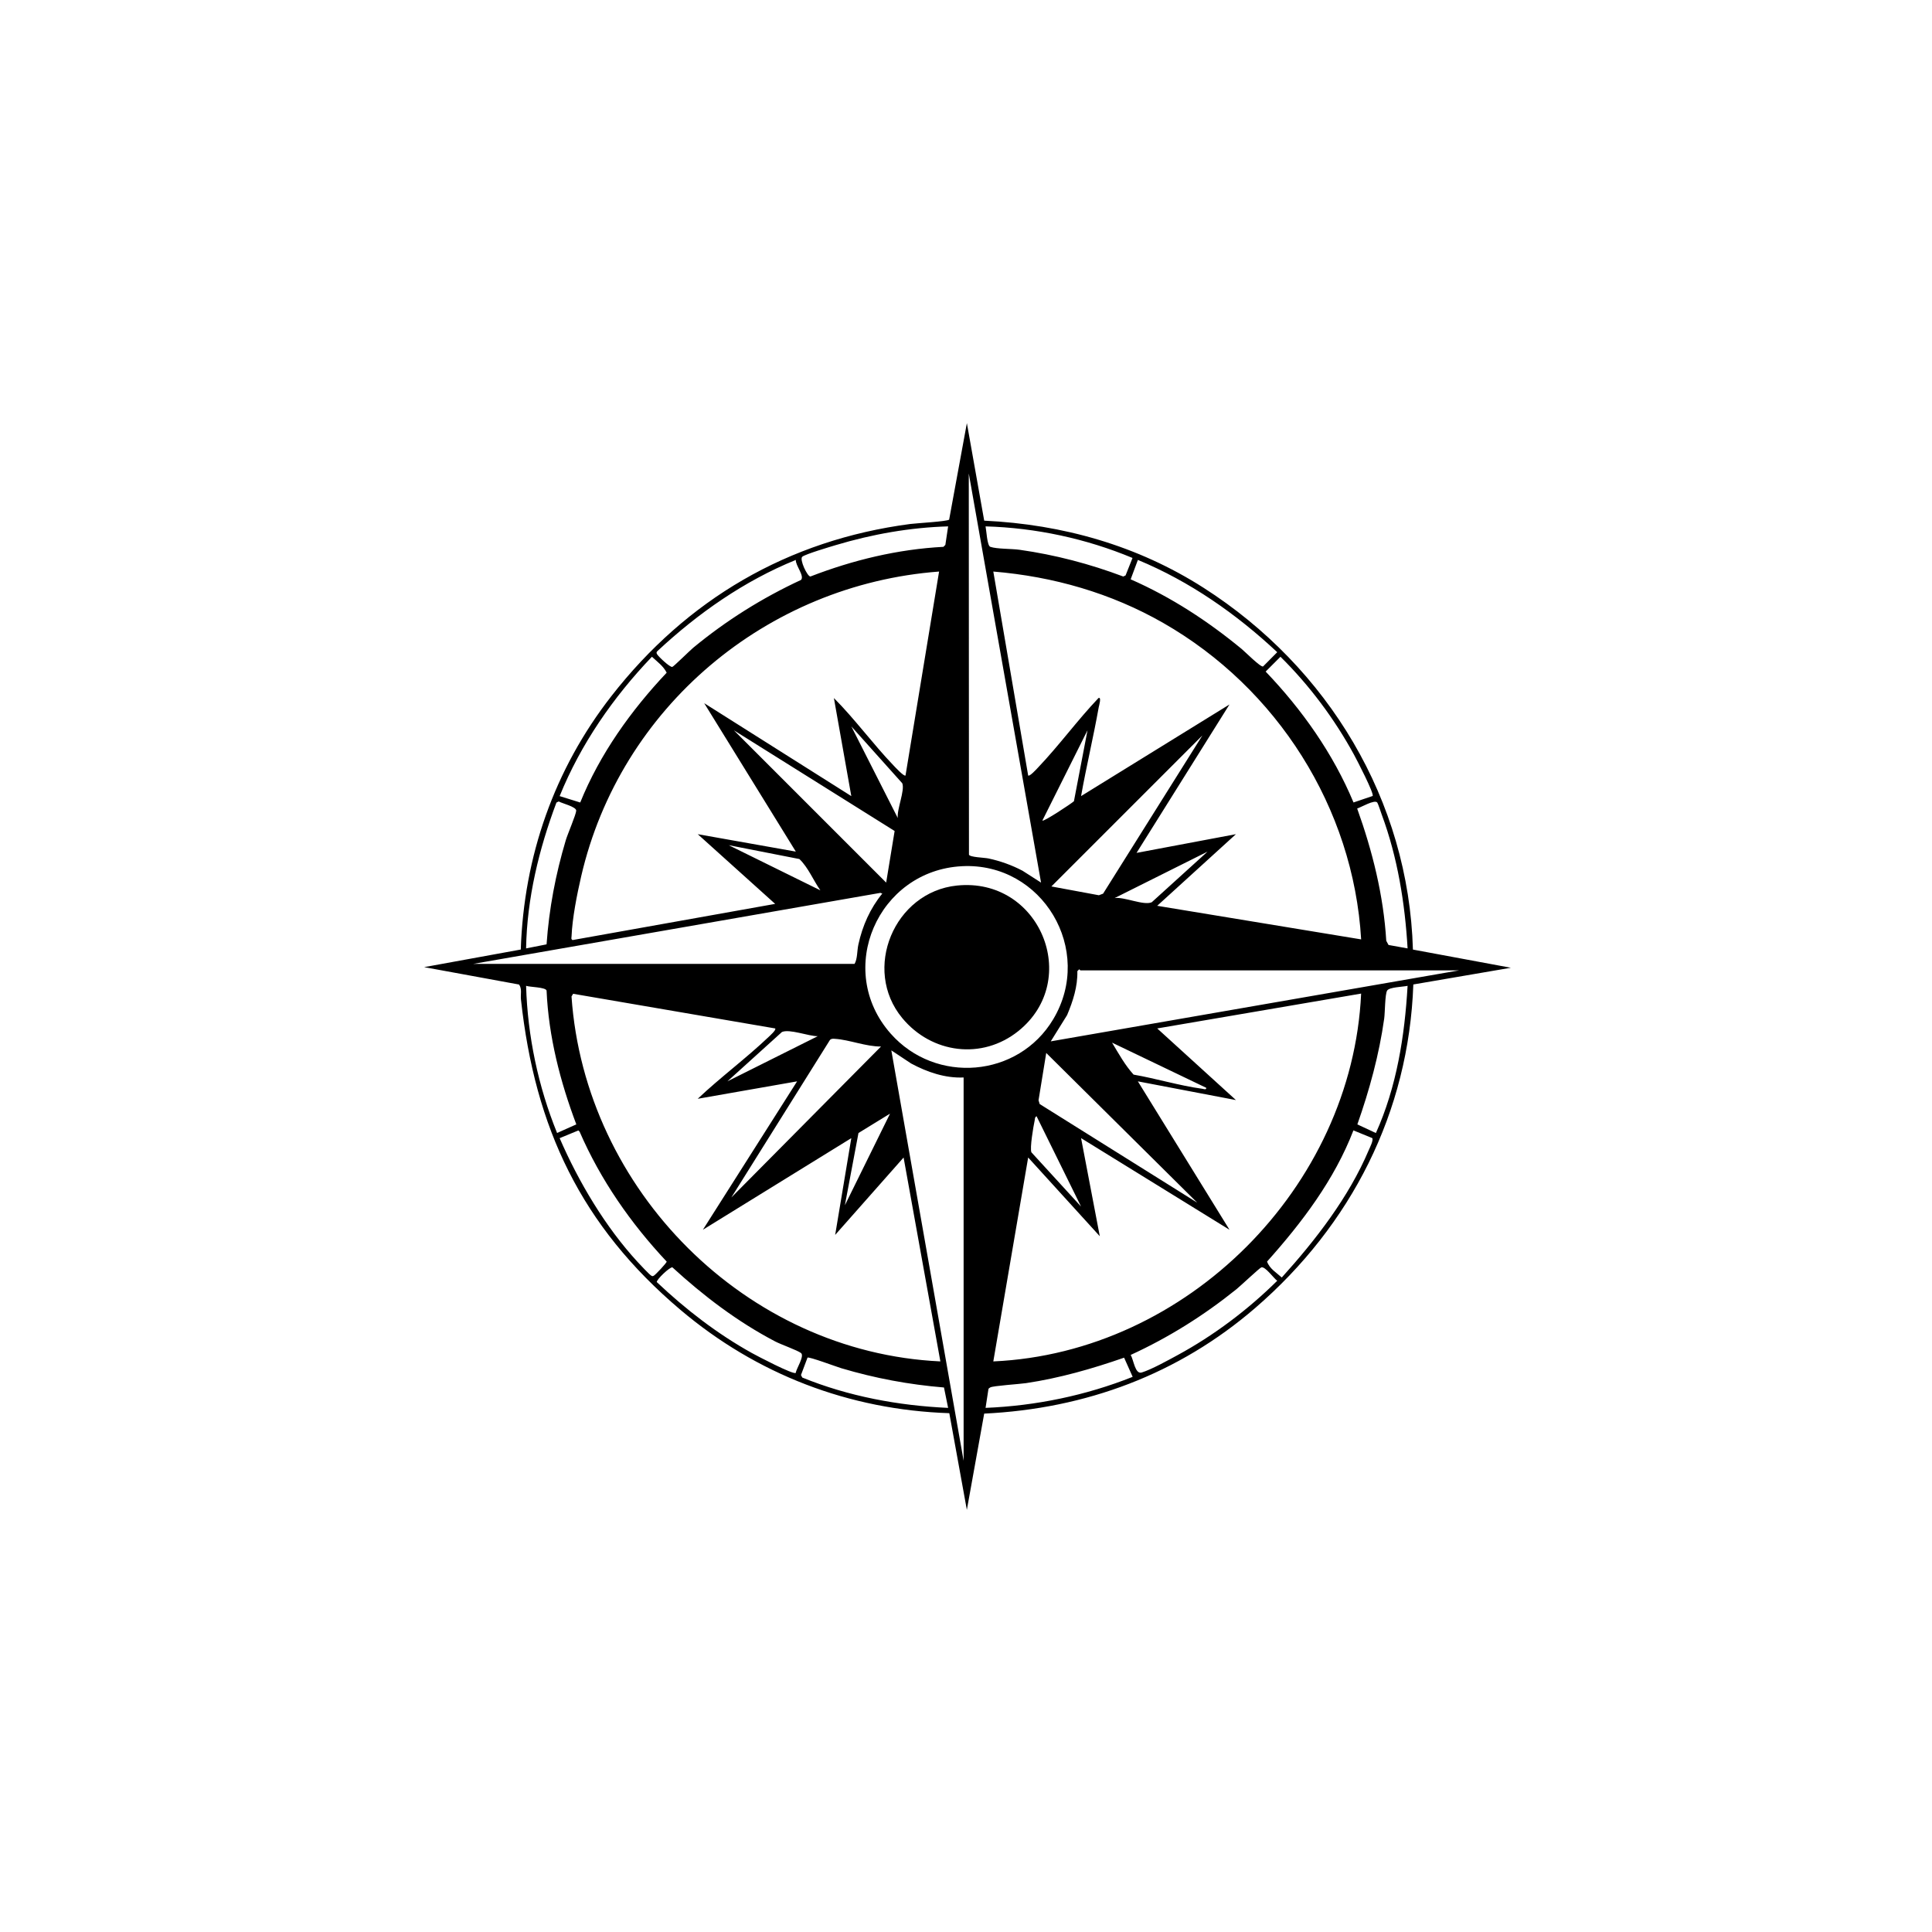
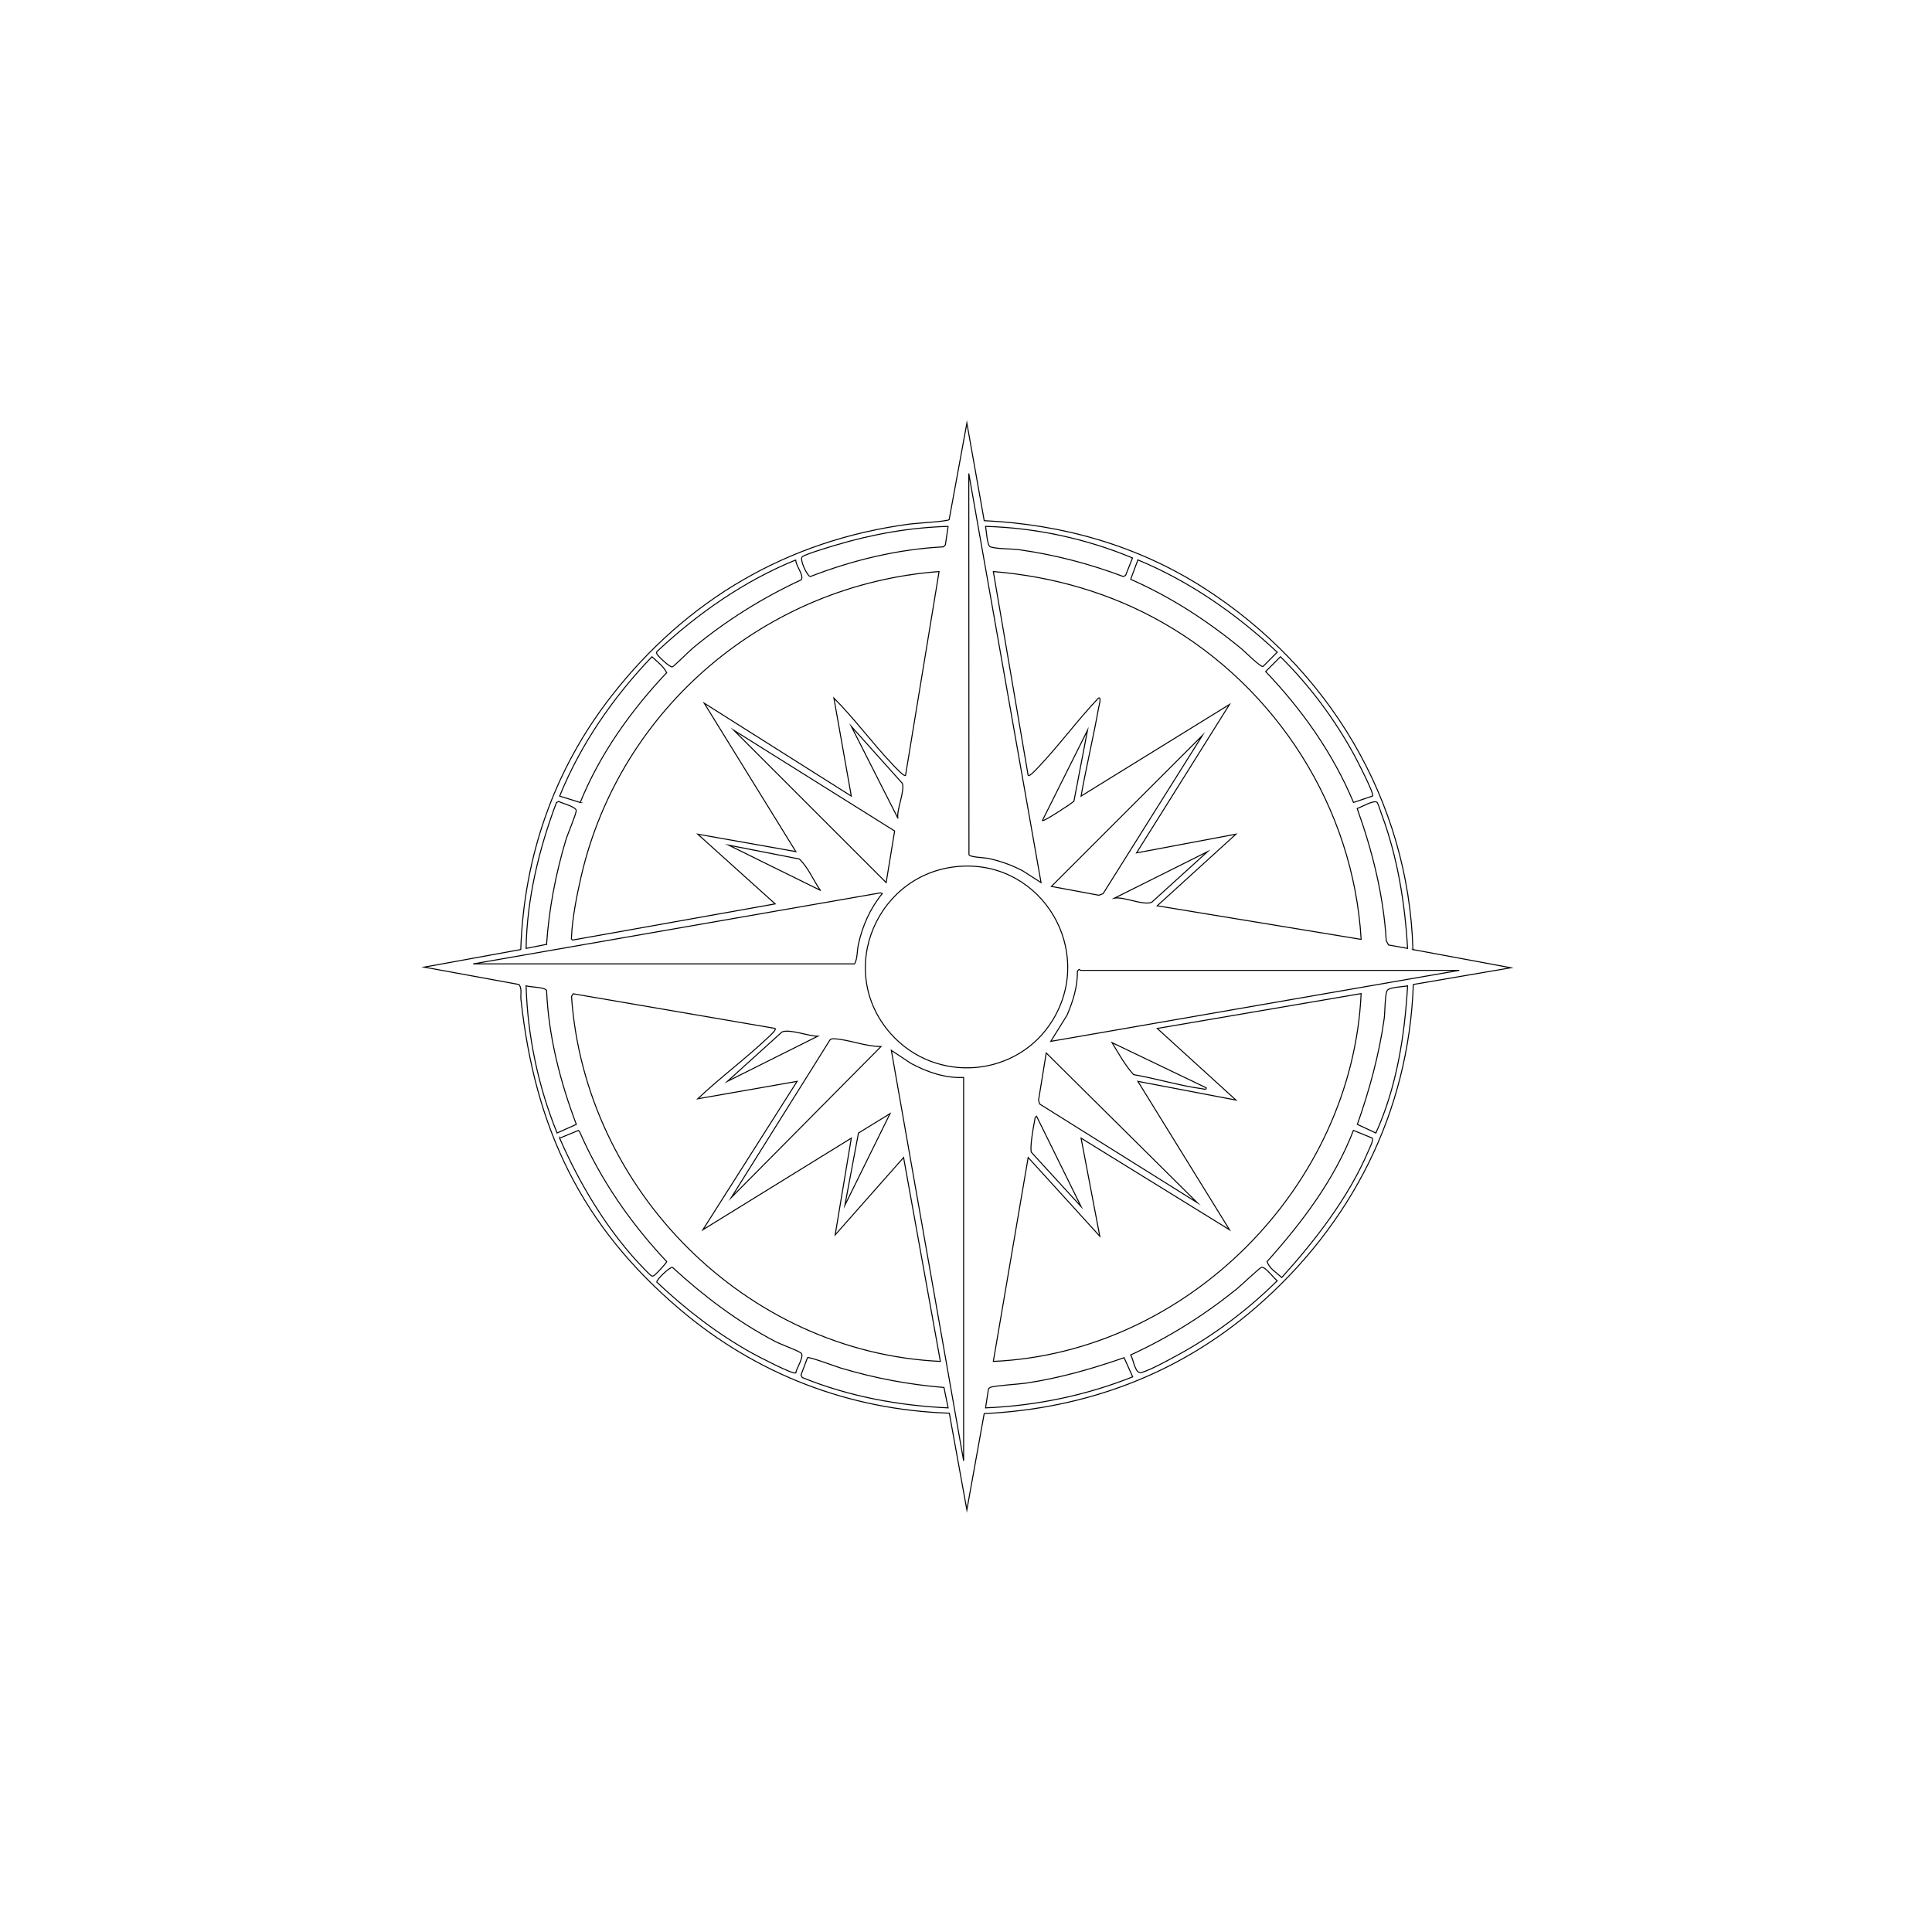
<svg xmlns="http://www.w3.org/2000/svg" id="Layer_1" version="1.1" viewBox="0 0 1920 1920">
  <defs>
+     <style>
+       .st0 {
+         stroke: #000;
+         stroke-miterlimit: 10;
+       }
+ 
+       .st0, .st1 {
+         fill: none;
+       }
+     </style>
  </defs>
-   <path class="st0" d="M1404.13,943.67l97.34,18.08-96.92,16.6c-4.5,127.13-61.77,239.18-157.01,321.41-76.34,65.9-168.48,100.19-269.46,105.07l-17.23,95.66-17.44-96.08c-99.69-3.31-191.52-38.64-267.27-102.77-98.54-83.42-144.53-180.5-158.43-308.45-.53-4.92,1.28-10.4-1.89-14.78l-94.32-17.28,96.04-17.49c3.06-92.59,33.29-179.05,90.01-251.81,74.99-96.21,175.42-155.1,297.06-171.1,5.87-.77,36.85-2.5,38.64-4.33l17.62-95.91,17.23,96.94c78,3.69,152.28,24.69,218.02,66.72,123.68,79.08,203.74,211.07,208.03,359.54ZM1034.58,877.1l-71.81-406.59.17,378.84c.86,2.62,15.04,2.87,19.32,3.77,11.7,2.46,23.39,6.66,33.95,12.23l18.37,11.76ZM942.24,523.11c-37.76,1.08-75.48,7.78-111.58,18.59-5.92,1.77-29.96,8.9-33.34,11.55-3.12,2.45,5.04,19.84,8.07,19.67,42.16-16.32,86.84-27.12,132.19-29.48l1.91-1.94,2.75-18.4ZM979.44,523.11c.85,3.93,1.52,19.22,4.69,20.31,6.63,2.28,21.07,1.81,29.12,2.95,35.28,4.98,69.81,14.04,103.05,26.57l2.28-1.09,6.9-17.36c-46-19.2-96.08-29.96-146.04-31.38ZM790.88,556.45c-51.2,20.8-97.07,52.87-137.31,90.39-1.24,1.11-1.41,1.74-.64,3.23,1.14,2.2,12.84,13.32,15.21,12.7,1.37-.36,17.54-16.37,20.81-19.07,32.62-26.97,68.65-49.55,107.09-67.37,3.74-3.94-5.65-14.57-5.16-19.89ZM1130.81,556.45l-7.17,19.27c40.24,17.68,76.55,41.38,110.37,69.26,3.22,2.65,18.87,18.4,21.22,17.33l14.06-14.16c-40.57-38.02-86.91-70.36-138.48-91.71ZM933.25,568c-171.44,12.88-316.93,135.26-355.69,302.93-4.14,17.91-8.85,41.6-9.57,59.8-.06,1.44-.69,2.39.99,3.5l201.36-35.96-76.93-69.27,97.47,17.31-91.05-147.49,146.19,92.35-17.31-97.47c20.93,21.02,38.52,45.31,58.99,66.71,1.38,1.44,10.86,11.78,12.2,10.24l33.35-202.64ZM1352.69,933.55c-7.66-130.83-83.64-249.81-196.67-314.47-51.86-29.67-109.22-46.15-168.88-51.08l34.63,202.64c1.28,1.52,8.44-6.42,9.63-7.67,21.06-22.07,39.23-47.14,60.28-69.27,3.26-1.44.45,7.86.21,9.2-5.25,29.5-12.29,58.76-17.54,88.26l147.48-91.06-92.34,147.49,98.75-18.59-78.23,71.18,202.66,33.37ZM576.62,797.52c19.41-48,50.41-91.39,85.92-129.01-3.37-6.7-9.37-10.86-14.66-15.84-38.43,40.16-70.77,86.82-91.71,138.49l20.46,6.36ZM1364.12,791.04c1.69-2.35-15.73-35.91-18.47-40.94-19.34-35.52-44.36-69.05-73.14-97.43l-14.73,14.73c36.21,37.82,67.12,81.57,87.33,130.08l19.01-6.44ZM892.21,812.98c-1.08-8.67,7.29-27.57,4.45-34.58l-50.6-56.49,46.16,91.07ZM880.66,877.11l8.41-51.28-159.75-100.06,151.34,151.34ZM1035.87,815.53c1.43,1.17,28.16-16.45,31.39-19.26l13.49-70.51-44.88,89.77ZM1044.85,880.94l47.2,8.75,4.19-1.58,98.67-157.22-150.05,150.05ZM543.17,938.5c2.45-35.3,8.98-69.58,19.07-103.42,1.83-6.13,10.19-25.52,10.4-29.42s-14.15-7.28-17.38-9.18l-2.28,1.09c-17.37,46.18-29.31,95.35-30.16,144.94l20.34-4.02ZM1398.85,942.52c-2.61-44.86-9.98-90.58-25.62-132.77-.87-2.36-3.72-11.16-4.51-12.17-2.61-3.34-16.13,4.73-19.98,5.92,15.17,42.32,26.2,86.29,28.91,131.44l2.25,4.16,18.95,3.42ZM815.26,884.79c-7.07-10.01-11.99-22.65-20.84-31.09l-70.22-13.77,91.06,44.87ZM1200.05,846.34l-92.35,46.15c9.74-1.41,28.76,7.68,36.87,4.17l55.48-50.32ZM956.08,860.82c-83.7,4.19-126.84,103.12-70.94,166.37,44.73,50.61,126.8,43.87,161.52-14.23,41.17-68.89-10.79-156.14-90.59-152.15ZM470.23,957.91h379.02c2.96-5.03,2.41-12.93,3.8-19.28,4.09-18.69,11.69-35.83,23.77-50.63l-1.93-.67-404.65,70.58ZM1450.16,964.33h-376.45c-.32,0-.76-1.03-1.28-.99l-1.77,1.78c.38,15.3-4.37,29.83-10.19,43.68l-16.24,26.09,405.94-70.56ZM553.62,1125.94l19.12-8.54c-16.02-42.44-27.56-87.24-29.56-133.03-1.15-3.38-16.41-3.34-20.35-4.65,1.45,49.8,12.05,100.13,30.79,146.21ZM1398.85,979.72c-4.61,1.03-18.13,1.23-20.32,4.69s-2.1,21.96-2.93,27.86c-5.04,35.96-14.71,71.14-26.67,105.14l18.41,8.59c20.64-45.72,28.62-96.35,31.51-146.28ZM770.36,1022.05l-200.78-34.44-1.61,2.67c13.2,192.25,173.33,353.64,366.56,362.67l-36.55-202.62-68,76.92,16.04-96.18-147.5,91.05,93.63-147.48-98.76,17.32c22.63-21.41,48.02-40.09,70.56-61.56,1.12-1.07,7.84-7.03,6.39-8.35ZM1352.68,987.41l-202.64,34.64,78.23,71.19-97.47-18.6,91.06,147.48-147.5-91.05,18.6,97.47-71.18-78.23-34.64,202.65c192.28-8.6,356.65-173.3,365.54-365.54ZM812.69,1029.75c-8.98.13-27.98-7.47-35.59-4.17l-54.19,49.04,89.78-44.87ZM875.54,1040.01c-14.86.16-31.42-6.72-45.73-7.63-1.86-.12-3.54-.36-5.01,1.12l-98.02,156.57,148.77-150.06ZM1198.76,1081.06l-93.62-44.9c6.54,10.85,12.92,22.51,21.42,31.79,22.33,3.84,45.77,11.04,68.07,14.03,1.39.19,4.42,1.42,4.13-.92ZM957.63,1070.78c-18.33.83-36.24-5.33-52.17-13.89l-19.66-13.03,71.83,407.86v-380.94ZM1189.79,1195.19l-150.06-148.77-7.64,47.01,1.11,3.74,156.59,98.02ZM884.52,1106.71l-31.38,19.27-13.5,71.78,44.88-91.05ZM1074.34,1199.05l-44.23-89.78c-1.94,1.19-1.54,2.75-1.92,4.5-1.22,5.65-4.93,27.33-3.19,31.39l49.34,53.89ZM556.17,1131.09c18.82,43.41,45.38,88.2,77.58,123.13,2.17,2.35,11.76,12.63,13.5,13.53,1.23.63,1.31.63,2.54,0,1.5-.77,12.95-12.81,12.74-14.01-35.6-37.89-65.75-81.19-86.51-129.06l-1.24-1.26-18.61,7.68ZM1345.01,1123.37c-18.86,49.01-51.07,91.55-85.82,130.37,2.56,7.2,9.33,10.98,14.62,15.83,33.69-37.28,66.66-79.85,86.4-126.5,1.07-2.54,4.97-10,3.49-12.06l-18.68-7.64ZM790.76,1364.4c.56-4.15,8.99-16.87,5.27-19.77-3.52-2.74-19.74-8.41-25.69-11.52-37.34-19.54-71.14-45.24-102.12-73.64-2.61-.45-15.74,12.05-15.53,14.63,28.54,27.01,60.08,51.4,94.57,70.55,5.37,2.98,40.92,21.62,43.51,19.75ZM1253.54,1259.47c-1.59.42-20.99,18.68-24.66,21.64-32.45,26.13-67.31,48.02-105.24,65.42,3.03,4.93,4.31,19.5,11.02,17.43,9.68-2.98,26.06-12.08,35.47-17.18,36.06-19.56,70.06-45.15,99.16-73.97-3.49-2.45-11.84-14.36-15.75-13.33ZM938.12,1378.87c-34.94-2.89-68.51-9.17-102.04-19.15-4.63-1.38-32.24-11.69-33.58-10.53l-6.5,17.31,1.31,2.49c45.89,18.68,95.46,27.91,144.92,30.15l-4.11-20.26ZM1125.64,1368.29l-8.52-19.05c-31.65,11.02-64.08,20.31-97.49,25.31-6.18.93-32.93,2.63-35.5,4.26-.84.53-1.69.83-1.88,1.97l-2.81,18.35c49.94-2.04,99.82-12.37,146.2-30.84Z" />
-   <path class="st0" d="M950.95,880.05c82.44-8.5,124.31,93.72,61.16,144.53-36.14,29.08-86.28,22.38-115.42-12.78-40.16-48.45-8.1-125.32,54.26-131.75Z" />
+   <path class="st0" d="M1404.13,943.67l97.34,18.08-96.92,16.6c-4.5,127.13-61.77,239.18-157.01,321.41-76.34,65.9-168.48,100.19-269.46,105.07l-17.23,95.66-17.44-96.08c-99.69-3.31-191.52-38.64-267.27-102.77-98.54-83.42-144.53-180.5-158.43-308.45-.53-4.92,1.28-10.4-1.89-14.78l-94.32-17.28,96.04-17.49c3.06-92.59,33.29-179.05,90.01-251.81,74.99-96.21,175.42-155.1,297.06-171.1,5.87-.77,36.85-2.5,38.64-4.33l17.62-95.91,17.23,96.94c78,3.69,152.28,24.69,218.02,66.72,123.68,79.08,203.74,211.07,208.03,359.54Z" />
+   <path class="st0" d="M1034.58,877.1l-71.81-406.59.17,378.84c.86,2.62,15.04,2.87,19.32,3.77,11.7,2.46,23.39,6.66,33.95,12.23l18.37,11.76Z" />
+   <path class="st0" d="M942.24,523.11c-37.76,1.08-75.48,7.78-111.58,18.59-5.92,1.77-29.96,8.9-33.34,11.55-3.12,2.45,5.04,19.84,8.07,19.67,42.16-16.32,86.84-27.12,132.19-29.48l1.91-1.94,2.75-18.4Z" />
+   <path class="st0" d="M979.44,523.11c.85,3.93,1.52,19.22,4.69,20.31,6.63,2.28,21.07,1.81,29.12,2.95,35.28,4.98,69.81,14.04,103.05,26.57l2.28-1.09,6.9-17.36c-46-19.2-96.08-29.96-146.04-31.38Z" />
+   <path class="st0" d="M790.88,556.45c-51.2,20.8-97.07,52.87-137.31,90.39-1.24,1.11-1.41,1.74-.64,3.23,1.14,2.2,12.84,13.32,15.21,12.7,1.37-.36,17.54-16.37,20.81-19.07,32.62-26.97,68.65-49.55,107.09-67.37,3.74-3.94-5.65-14.57-5.16-19.89Z" />
+   <path class="st0" d="M1130.81,556.45l-7.17,19.27c40.24,17.68,76.55,41.38,110.37,69.26,3.22,2.65,18.87,18.4,21.22,17.33l14.06-14.16c-40.57-38.02-86.91-70.36-138.48-91.71Z" />
+   <path class="st0" d="M933.25,568c-171.44,12.88-316.93,135.26-355.69,302.93-4.14,17.91-8.85,41.6-9.57,59.8-.06,1.44-.69,2.39.99,3.5l201.36-35.96-76.93-69.27,97.47,17.31-91.05-147.49,146.19,92.35-17.31-97.47c20.93,21.02,38.52,45.31,58.99,66.71,1.38,1.44,10.86,11.78,12.2,10.24l33.35-202.64Z" />
+   <path class="st0" d="M1352.69,933.55c-7.66-130.83-83.64-249.81-196.67-314.47-51.86-29.67-109.22-46.15-168.88-51.08l34.63,202.64c1.28,1.52,8.44-6.42,9.63-7.67,21.06-22.07,39.23-47.14,60.28-69.27,3.26-1.44.45,7.86.21,9.2-5.25,29.5-12.29,58.76-17.54,88.26l147.48-91.06-92.34,147.49,98.75-18.59-78.23,71.18,202.66,33.37Z" />
+   <path class="st0" d="M576.62,797.52c19.41-48,50.41-91.39,85.92-129.01-3.37-6.7-9.37-10.86-14.66-15.84-38.43,40.16-70.77,86.82-91.71,138.49l20.46,6.36Z" />
+   <path class="st0" d="M1364.12,791.04c1.69-2.35-15.73-35.91-18.47-40.94-19.34-35.52-44.36-69.05-73.14-97.43l-14.73,14.73c36.21,37.82,67.12,81.57,87.33,130.08l19.01-6.44Z" />
+   <path class="st0" d="M892.21,812.98c-1.08-8.67,7.29-27.57,4.45-34.58l-50.6-56.49,46.16,91.07Z" />
+   <polygon class="st0" points="880.66 877.11 889.08 825.83 729.32 725.77 880.66 877.11" />
+   <path class="st0" d="M1035.87,815.53c1.43,1.17,28.16-16.45,31.39-19.26l13.49-70.51-44.88,89.77Z" />
+   <polygon class="st0" points="1044.85 880.94 1092.05 889.69 1096.24 888.11 1194.91 730.89 1044.85 880.94" />
+   <path class="st0" d="M543.17,938.5c2.45-35.3,8.98-69.58,19.07-103.42,1.83-6.13,10.19-25.52,10.4-29.42s-14.15-7.28-17.38-9.18l-2.28,1.09c-17.37,46.18-29.31,95.35-30.16,144.94l20.34-4.02Z" />
+   <path class="st0" d="M1398.85,942.52c-2.61-44.86-9.98-90.58-25.62-132.77-.87-2.36-3.72-11.16-4.51-12.17-2.61-3.34-16.13,4.73-19.98,5.92,15.17,42.32,26.2,86.29,28.91,131.44l2.25,4.16,18.95,3.42Z" />
+   <path class="st0" d="M815.26,884.79c-7.07-10.01-11.99-22.65-20.84-31.09l-70.22-13.77,91.06,44.87Z" />
+   <path class="st0" d="M1200.05,846.34l-92.35,46.15c9.74-1.41,28.76,7.68,36.87,4.17l55.48-50.32Z" />
+   <path class="st0" d="M956.08,860.82c-83.7,4.19-126.84,103.12-70.94,166.37,44.73,50.61,126.8,43.87,161.52-14.23,41.17-68.89-10.79-156.14-90.59-152.15Z" />
+   <path class="st0" d="M470.23,957.91h379.02c2.96-5.03,2.41-12.93,3.8-19.28,4.09-18.69,11.69-35.83,23.77-50.63l-1.93-.67-404.65,70.58Z" />
+   <path class="st0" d="M1450.16,964.33h-376.45c-.32,0-.76-1.03-1.28-.99l-1.77,1.78c.38,15.3-4.37,29.83-10.19,43.68l-16.24,26.09,405.94-70.56Z" />
+   <path class="st0" d="M553.62,1125.94l19.12-8.54c-16.02-42.44-27.56-87.24-29.56-133.03-1.15-3.38-16.41-3.34-20.35-4.65,1.45,49.8,12.05,100.13,30.79,146.21Z" />
+   <path class="st0" d="M1398.85,979.72c-4.61,1.03-18.13,1.23-20.32,4.69s-2.1,21.96-2.93,27.86c-5.04,35.96-14.71,71.14-26.67,105.14l18.41,8.59c20.64-45.72,28.62-96.35,31.51-146.28Z" />
+   <path class="st0" d="M770.36,1022.05l-200.78-34.44-1.61,2.67c13.2,192.25,173.33,353.64,366.56,362.67l-36.55-202.62-68,76.92,16.04-96.18-147.5,91.05,93.63-147.48-98.76,17.32c22.63-21.41,48.02-40.09,70.56-61.56,1.12-1.07,7.84-7.03,6.39-8.35Z" />
+   <path class="st0" d="M1352.68,987.41l-202.64,34.64,78.23,71.19-97.47-18.6,91.06,147.48-147.5-91.05,18.6,97.47-71.18-78.23-34.64,202.65c192.28-8.6,356.65-173.3,365.54-365.54Z" />
+   <path class="st0" d="M812.69,1029.75c-8.98.13-27.98-7.47-35.59-4.17l-54.19,49.04,89.78-44.87Z" />
+   <path class="st0" d="M875.54,1040.01c-14.86.16-31.42-6.72-45.73-7.63-1.86-.12-3.54-.36-5.01,1.12l-98.02,156.57,148.77-150.06Z" />
+   <path class="st0" d="M1198.76,1081.06l-93.62-44.9c6.54,10.85,12.92,22.51,21.42,31.79,22.33,3.84,45.77,11.04,68.07,14.03,1.39.19,4.42,1.42,4.13-.92Z" />
+   <path class="st0" d="M957.63,1070.78c-18.33.83-36.24-5.33-52.17-13.89l-19.66-13.03,71.83,407.86v-380.94Z" />
+   <polygon class="st0" points="1189.79 1195.19 1039.73 1046.42 1032.09 1093.43 1033.2 1097.17 1189.79 1195.19" />
+   <polygon class="st0" points="884.52 1106.71 853.14 1125.98 839.64 1197.76 884.52 1106.71" />
+   <path class="st0" d="M1074.34,1199.05l-44.23-89.78c-1.94,1.19-1.54,2.75-1.92,4.5-1.22,5.65-4.93,27.33-3.19,31.39l49.34,53.89Z" />
+   <path class="st0" d="M556.17,1131.09c18.82,43.41,45.38,88.2,77.58,123.13,2.17,2.35,11.76,12.63,13.5,13.53,1.23.63,1.31.63,2.54,0,1.5-.77,12.95-12.81,12.74-14.01-35.6-37.89-65.75-81.19-86.51-129.06l-1.24-1.26-18.61,7.68Z" />
+   <path class="st0" d="M1345.01,1123.37c-18.86,49.01-51.07,91.55-85.82,130.37,2.56,7.2,9.33,10.98,14.62,15.83,33.69-37.28,66.66-79.85,86.4-126.5,1.07-2.54,4.97-10,3.49-12.06l-18.68-7.64Z" />
+   <path class="st0" d="M790.76,1364.4c.56-4.15,8.99-16.87,5.27-19.77-3.52-2.74-19.74-8.41-25.69-11.52-37.34-19.54-71.14-45.24-102.12-73.64-2.61-.45-15.74,12.05-15.53,14.63,28.54,27.01,60.08,51.4,94.57,70.55,5.37,2.98,40.92,21.62,43.51,19.75Z" />
+   <path class="st0" d="M1253.54,1259.47c-1.59.42-20.99,18.68-24.66,21.64-32.45,26.13-67.31,48.02-105.24,65.42,3.03,4.93,4.31,19.5,11.02,17.43,9.68-2.98,26.06-12.08,35.47-17.18,36.06-19.56,70.06-45.15,99.16-73.97-3.49-2.45-11.84-14.36-15.75-13.33Z" />
+   <path class="st0" d="M938.12,1378.87c-34.94-2.89-68.51-9.17-102.04-19.15-4.63-1.38-32.24-11.69-33.58-10.53l-6.5,17.31,1.31,2.49c45.89,18.68,95.46,27.91,144.92,30.15l-4.11-20.26Z" />
+   <path class="st0" d="M1125.64,1368.29l-8.52-19.05c-31.65,11.02-64.08,20.31-97.49,25.31-6.18.93-32.93,2.63-35.5,4.26-.84.53-1.69.83-1.88,1.97l-2.81,18.35c49.94-2.04,99.82-12.37,146.2-30.84Z" />
+   <path class="st1" d="M950.95,880.05c82.44-8.5,124.31,93.72,61.16,144.53-36.14,29.08-86.28,22.38-115.42-12.78-40.16-48.45-8.1-125.32,54.26-131.75Z" />
</svg>
